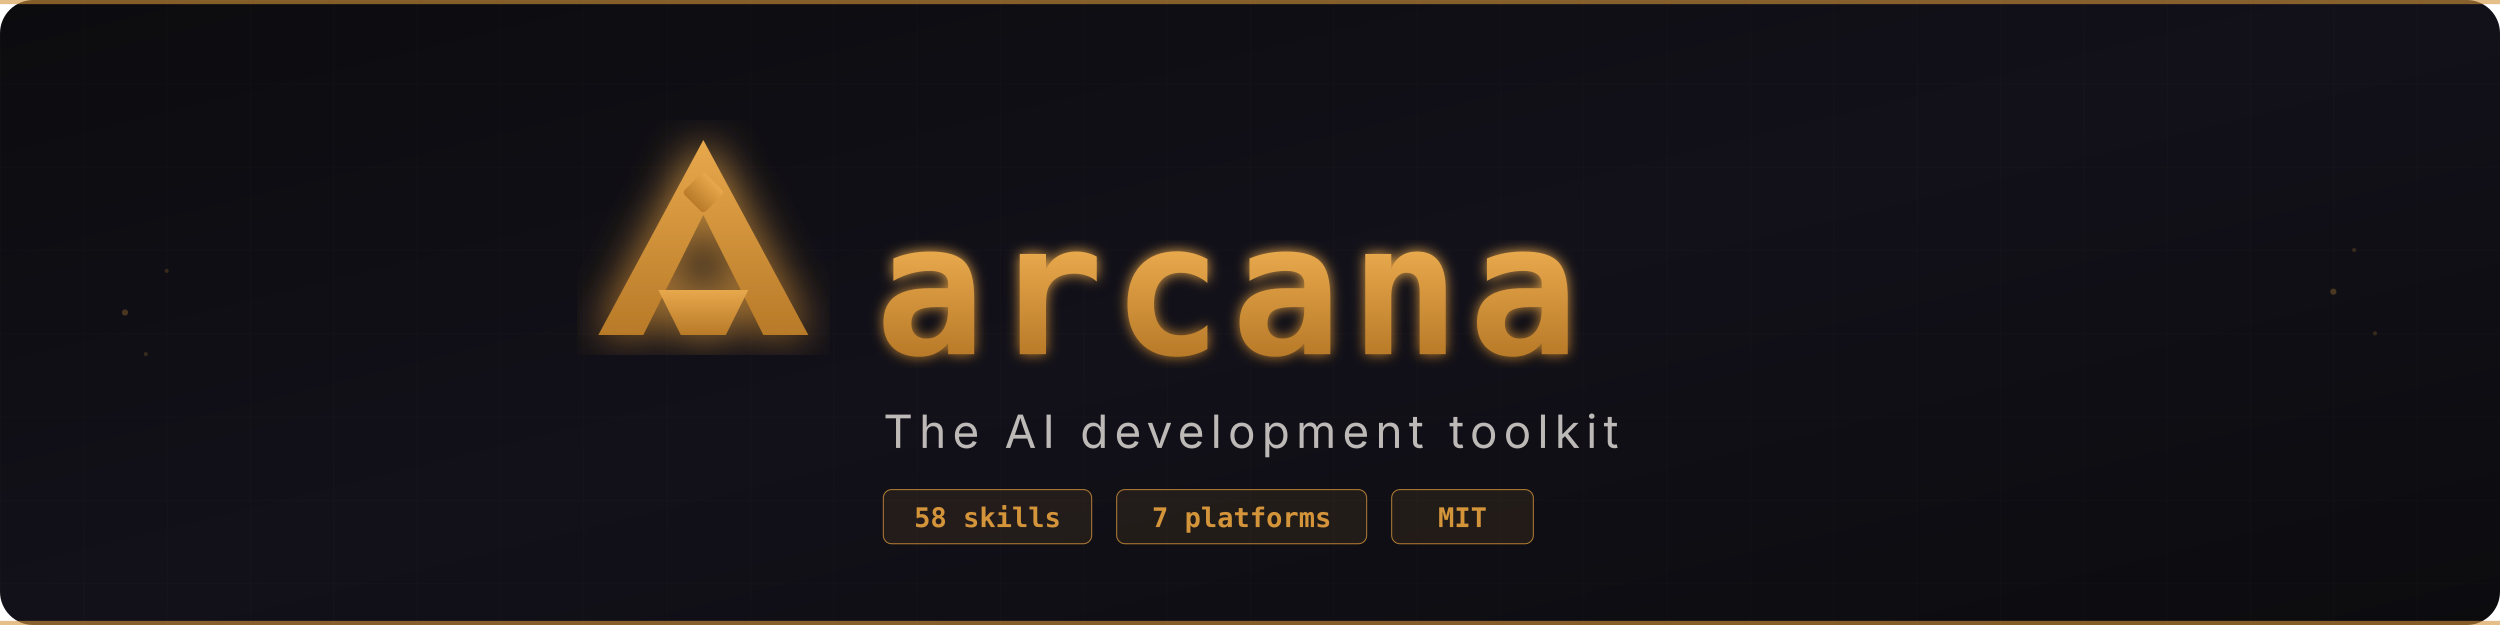
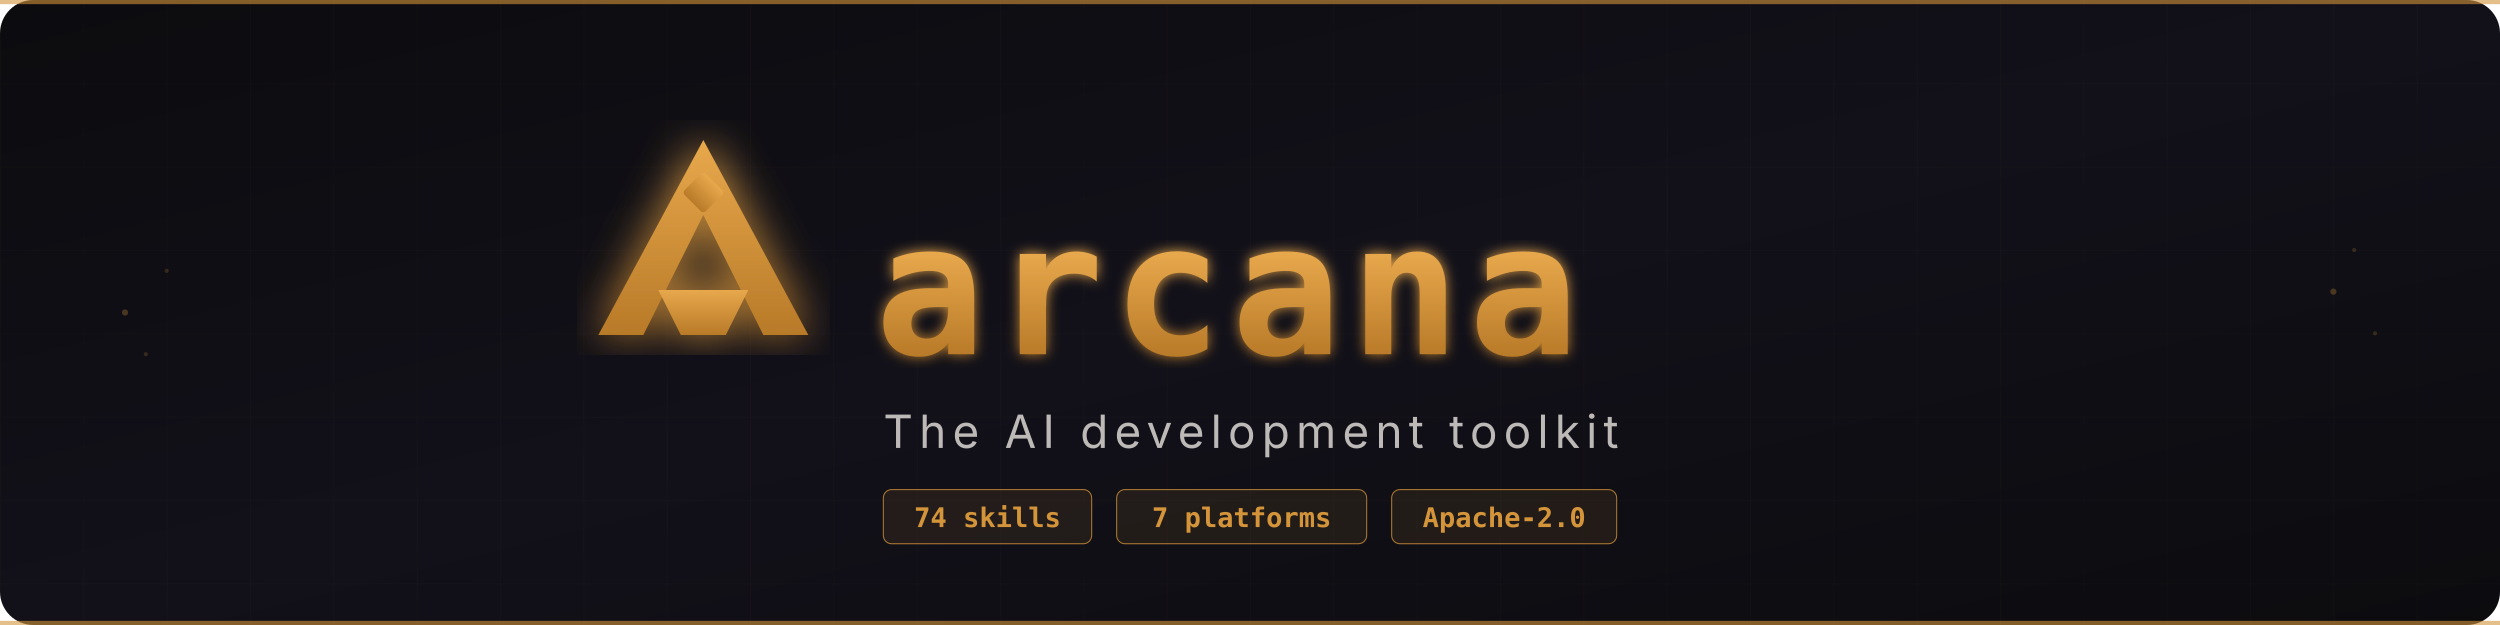
<svg xmlns="http://www.w3.org/2000/svg" viewBox="0 0 1200 300" width="1200" height="300">
  <defs>
    <linearGradient id="bg" x1="0" y1="0" x2="1" y2="1">
      <stop offset="0%" stop-color="#0c0b0e" />
      <stop offset="50%" stop-color="#12111a" />
      <stop offset="100%" stop-color="#0c0b0e" />
    </linearGradient>
    <linearGradient id="amber-glow" x1="0" y1="0" x2="0" y2="1">
      <stop offset="0%" stop-color="#e8a84c" />
      <stop offset="100%" stop-color="#b87a28" />
    </linearGradient>
    <filter id="glow">
      <feGaussianBlur stdDeviation="6" result="blur" />
      <feMerge>
        <feMergeNode in="blur" />
        <feMergeNode in="SourceGraphic" />
      </feMerge>
    </filter>
    <filter id="soft-glow">
      <feGaussianBlur stdDeviation="3" result="blur" />
      <feMerge>
        <feMergeNode in="blur" />
        <feMergeNode in="SourceGraphic" />
      </feMerge>
    </filter>
    <pattern id="grid" width="40" height="40" patternUnits="userSpaceOnUse">
      <path d="M 40 0 L 0 0 0 40" fill="none" stroke="rgba(212,148,58,0.04)" stroke-width="0.5" />
    </pattern>
  </defs>
  <rect width="1200" height="300" fill="url(#bg)" rx="16" />
  <rect width="1200" height="300" fill="url(#grid)" rx="16" />
  <line x1="0" y1="1" x2="1200" y2="1" stroke="#d4943a" stroke-width="2" opacity="0.6" />
  <line x1="0" y1="299" x2="1200" y2="299" stroke="#d4943a" stroke-width="2" opacity="0.6" />
  <circle cx="60" cy="150" r="1.5" fill="#d4943a" opacity="0.3" />
  <circle cx="80" cy="130" r="1" fill="#d4943a" opacity="0.2" />
  <circle cx="70" cy="170" r="1" fill="#d4943a" opacity="0.2" />
  <circle cx="1120" cy="140" r="1.5" fill="#d4943a" opacity="0.3" />
  <circle cx="1140" cy="160" r="1" fill="#d4943a" opacity="0.2" />
  <circle cx="1130" cy="120" r="1" fill="#d4943a" opacity="0.2" />
  <g transform="translate(280, 60) scale(1.8)" filter="url(#glow)">
    <polygon fill="url(#amber-glow)" points="32,4 4,56 16,56 32,24 48,56 60,56" />
    <polygon fill="url(#amber-glow)" points="20,44 44,44 38,56 26,56" />
    <rect fill="url(#amber-glow)" x="28" y="14" width="8" height="8" rx="1" transform="rotate(45,32,18)" />
  </g>
  <text x="420" y="170" fill="url(#amber-glow)" font-family="'JetBrains Mono','Fira Code','Cascadia Code',monospace" font-size="88" font-weight="700" letter-spacing="4" filter="url(#soft-glow)">arcana</text>
  <text x="424" y="215" fill="#e8e4df" font-family="'Inter','Segoe UI',system-ui,sans-serif" font-size="22" letter-spacing="3" opacity="0.8">The AI development toolkit</text>
  <g transform="translate(424, 235)">
    <rect width="100" height="26" rx="4" fill="rgba(212,148,58,0.12)" stroke="#d4943a" stroke-width="0.5" opacity="0.8" />
-     <text x="50" y="18" fill="#d4943a" font-family="'JetBrains Mono','Fira Code',monospace" font-size="13" font-weight="600" text-anchor="middle">58 skills</text>
+     <text x="50" y="18" fill="#d4943a" font-family="'JetBrains Mono','Fira Code',monospace" font-size="13" font-weight="600" text-anchor="middle">74 skills</text>
  </g>
  <g transform="translate(536, 235)">
    <rect width="120" height="26" rx="4" fill="rgba(212,148,58,0.12)" stroke="#d4943a" stroke-width="0.5" opacity="0.8" />
    <text x="60" y="18" fill="#d4943a" font-family="'JetBrains Mono','Fira Code',monospace" font-size="13" font-weight="600" text-anchor="middle">7 platforms</text>
  </g>
  <g transform="translate(668, 235)">
-     <rect width="68" height="26" rx="4" fill="rgba(212,148,58,0.12)" stroke="#d4943a" stroke-width="0.5" opacity="0.8" />
-     <text x="34" y="18" fill="#d4943a" font-family="'JetBrains Mono','Fira Code',monospace" font-size="13" font-weight="600" text-anchor="middle">MIT</text>
+     <rect width="108" height="26" rx="4" fill="rgba(212,148,58,0.12)" stroke="#d4943a" stroke-width="0.5" opacity="0.8" />
+     <text x="54" y="18" fill="#d4943a" font-family="'JetBrains Mono','Fira Code',monospace" font-size="13" font-weight="600" text-anchor="middle">Apache-2.0</text>
  </g>
</svg>
